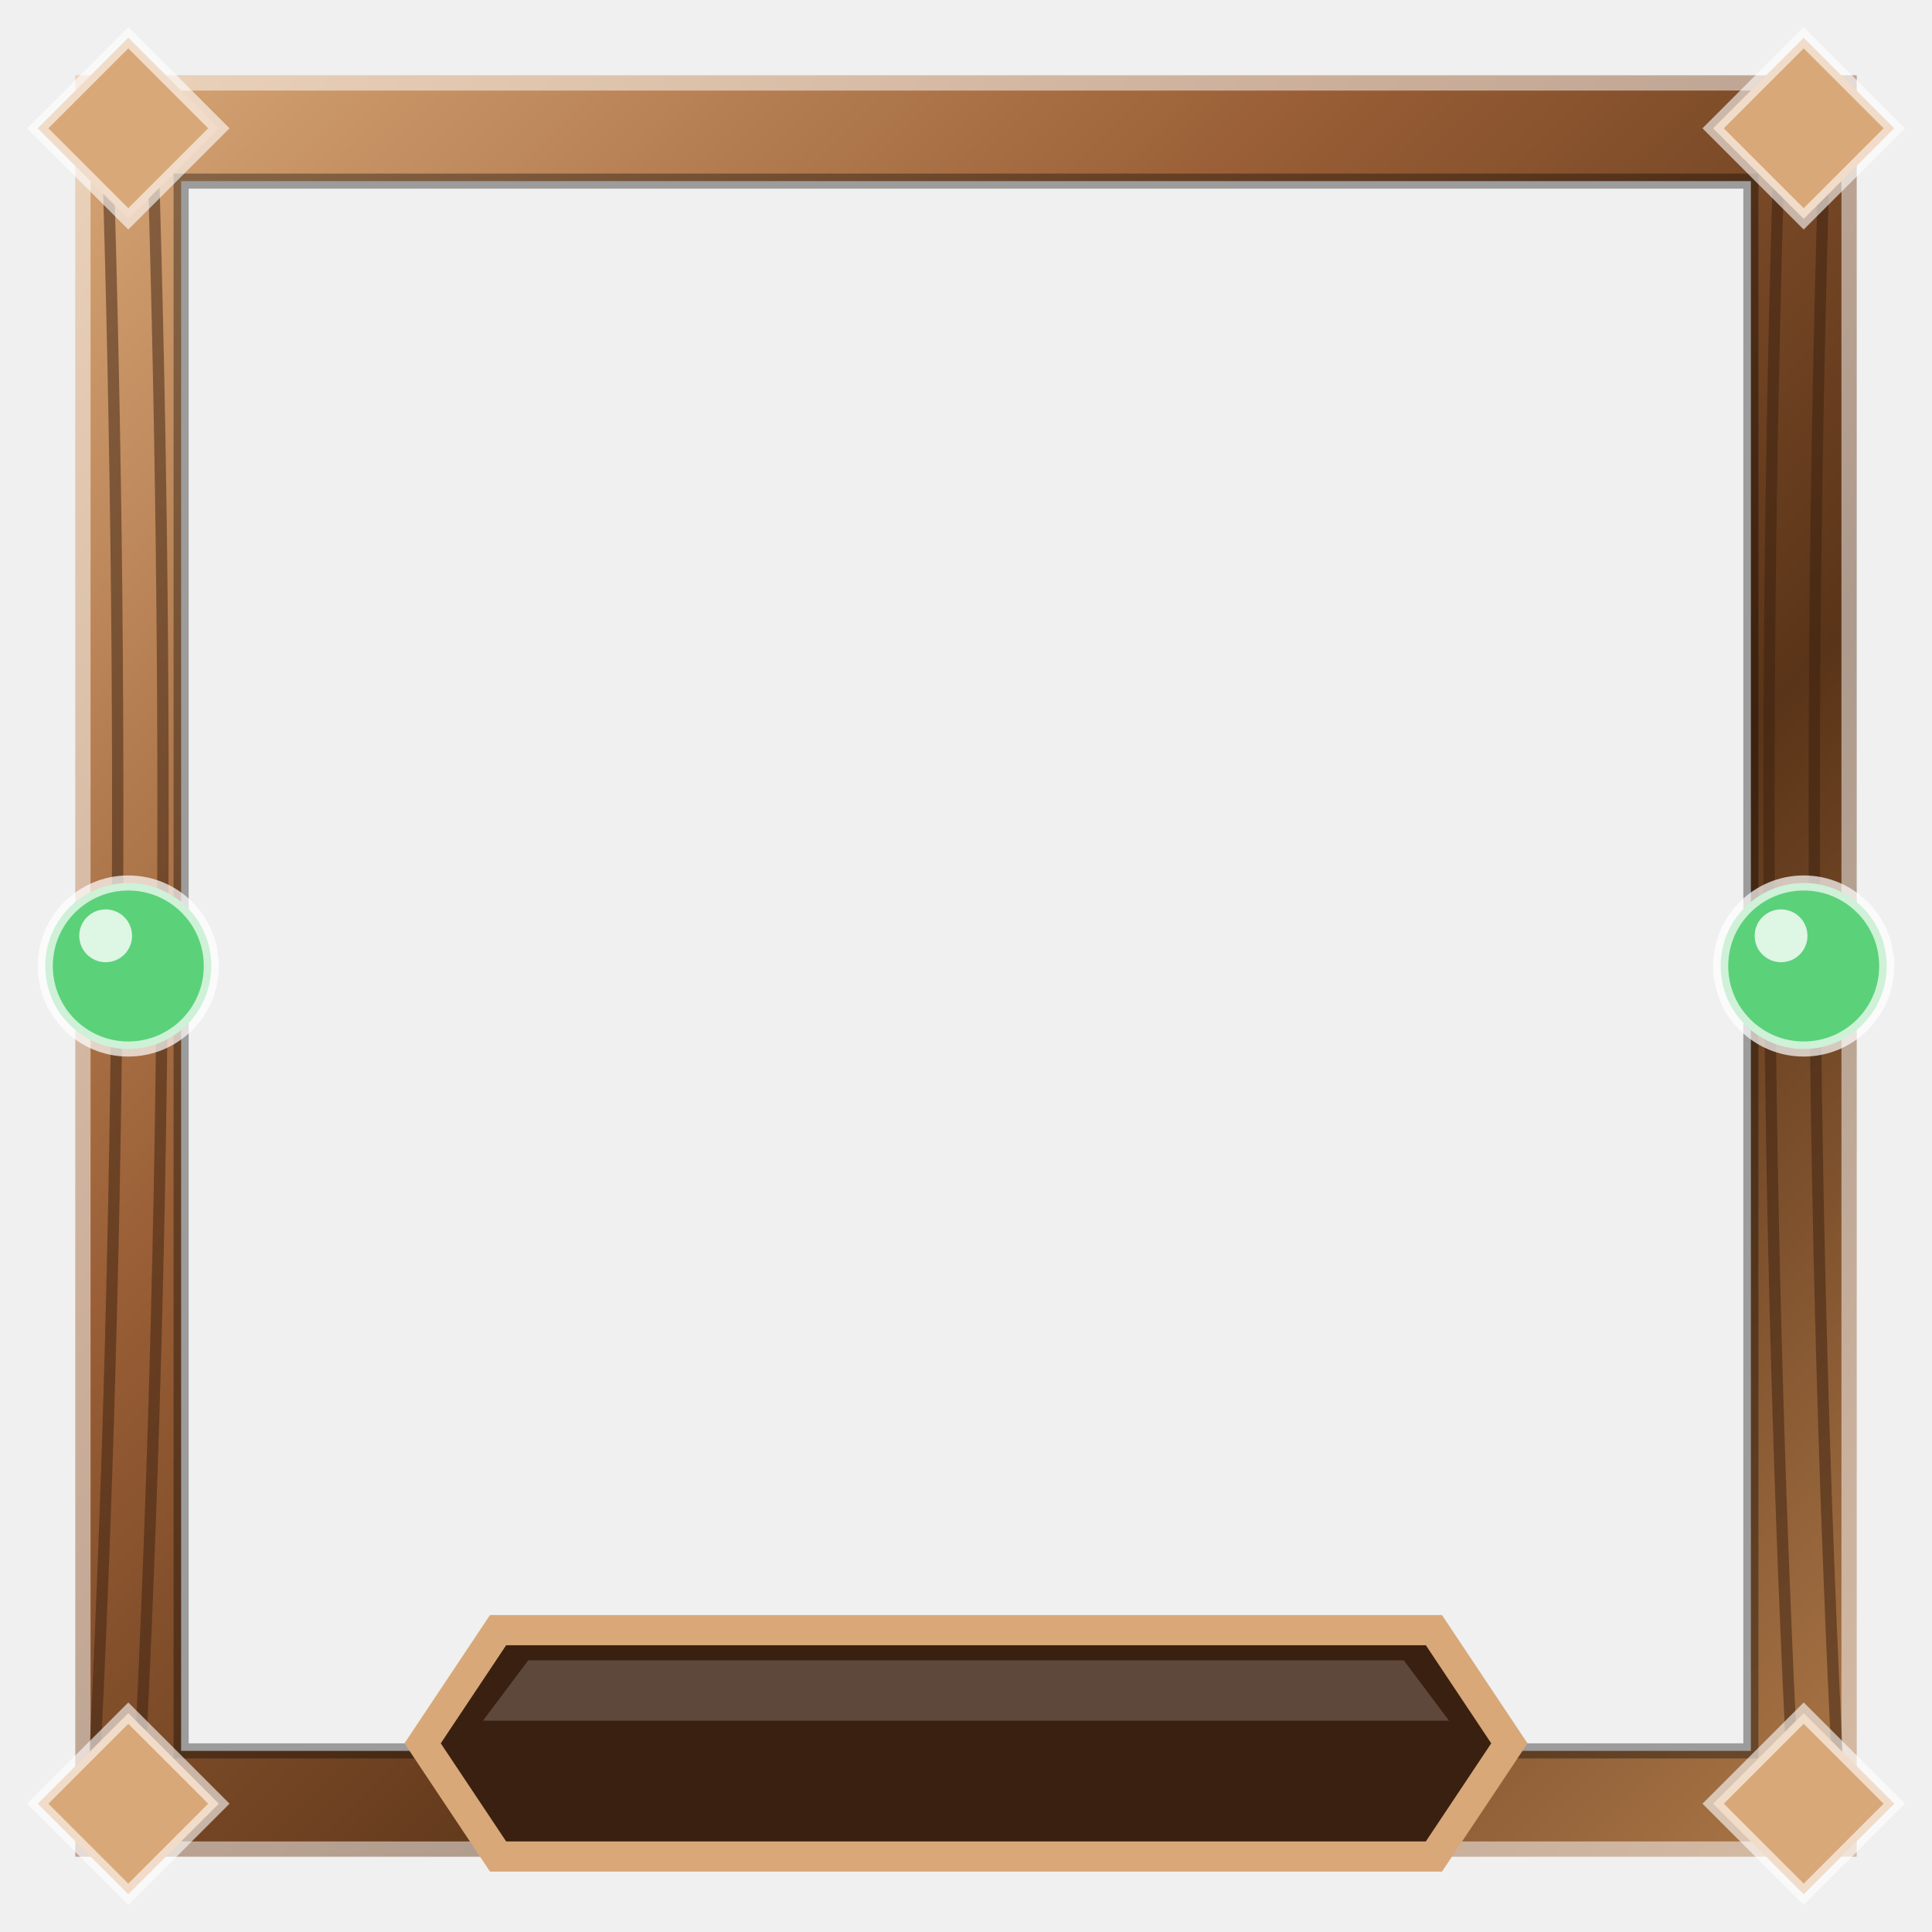
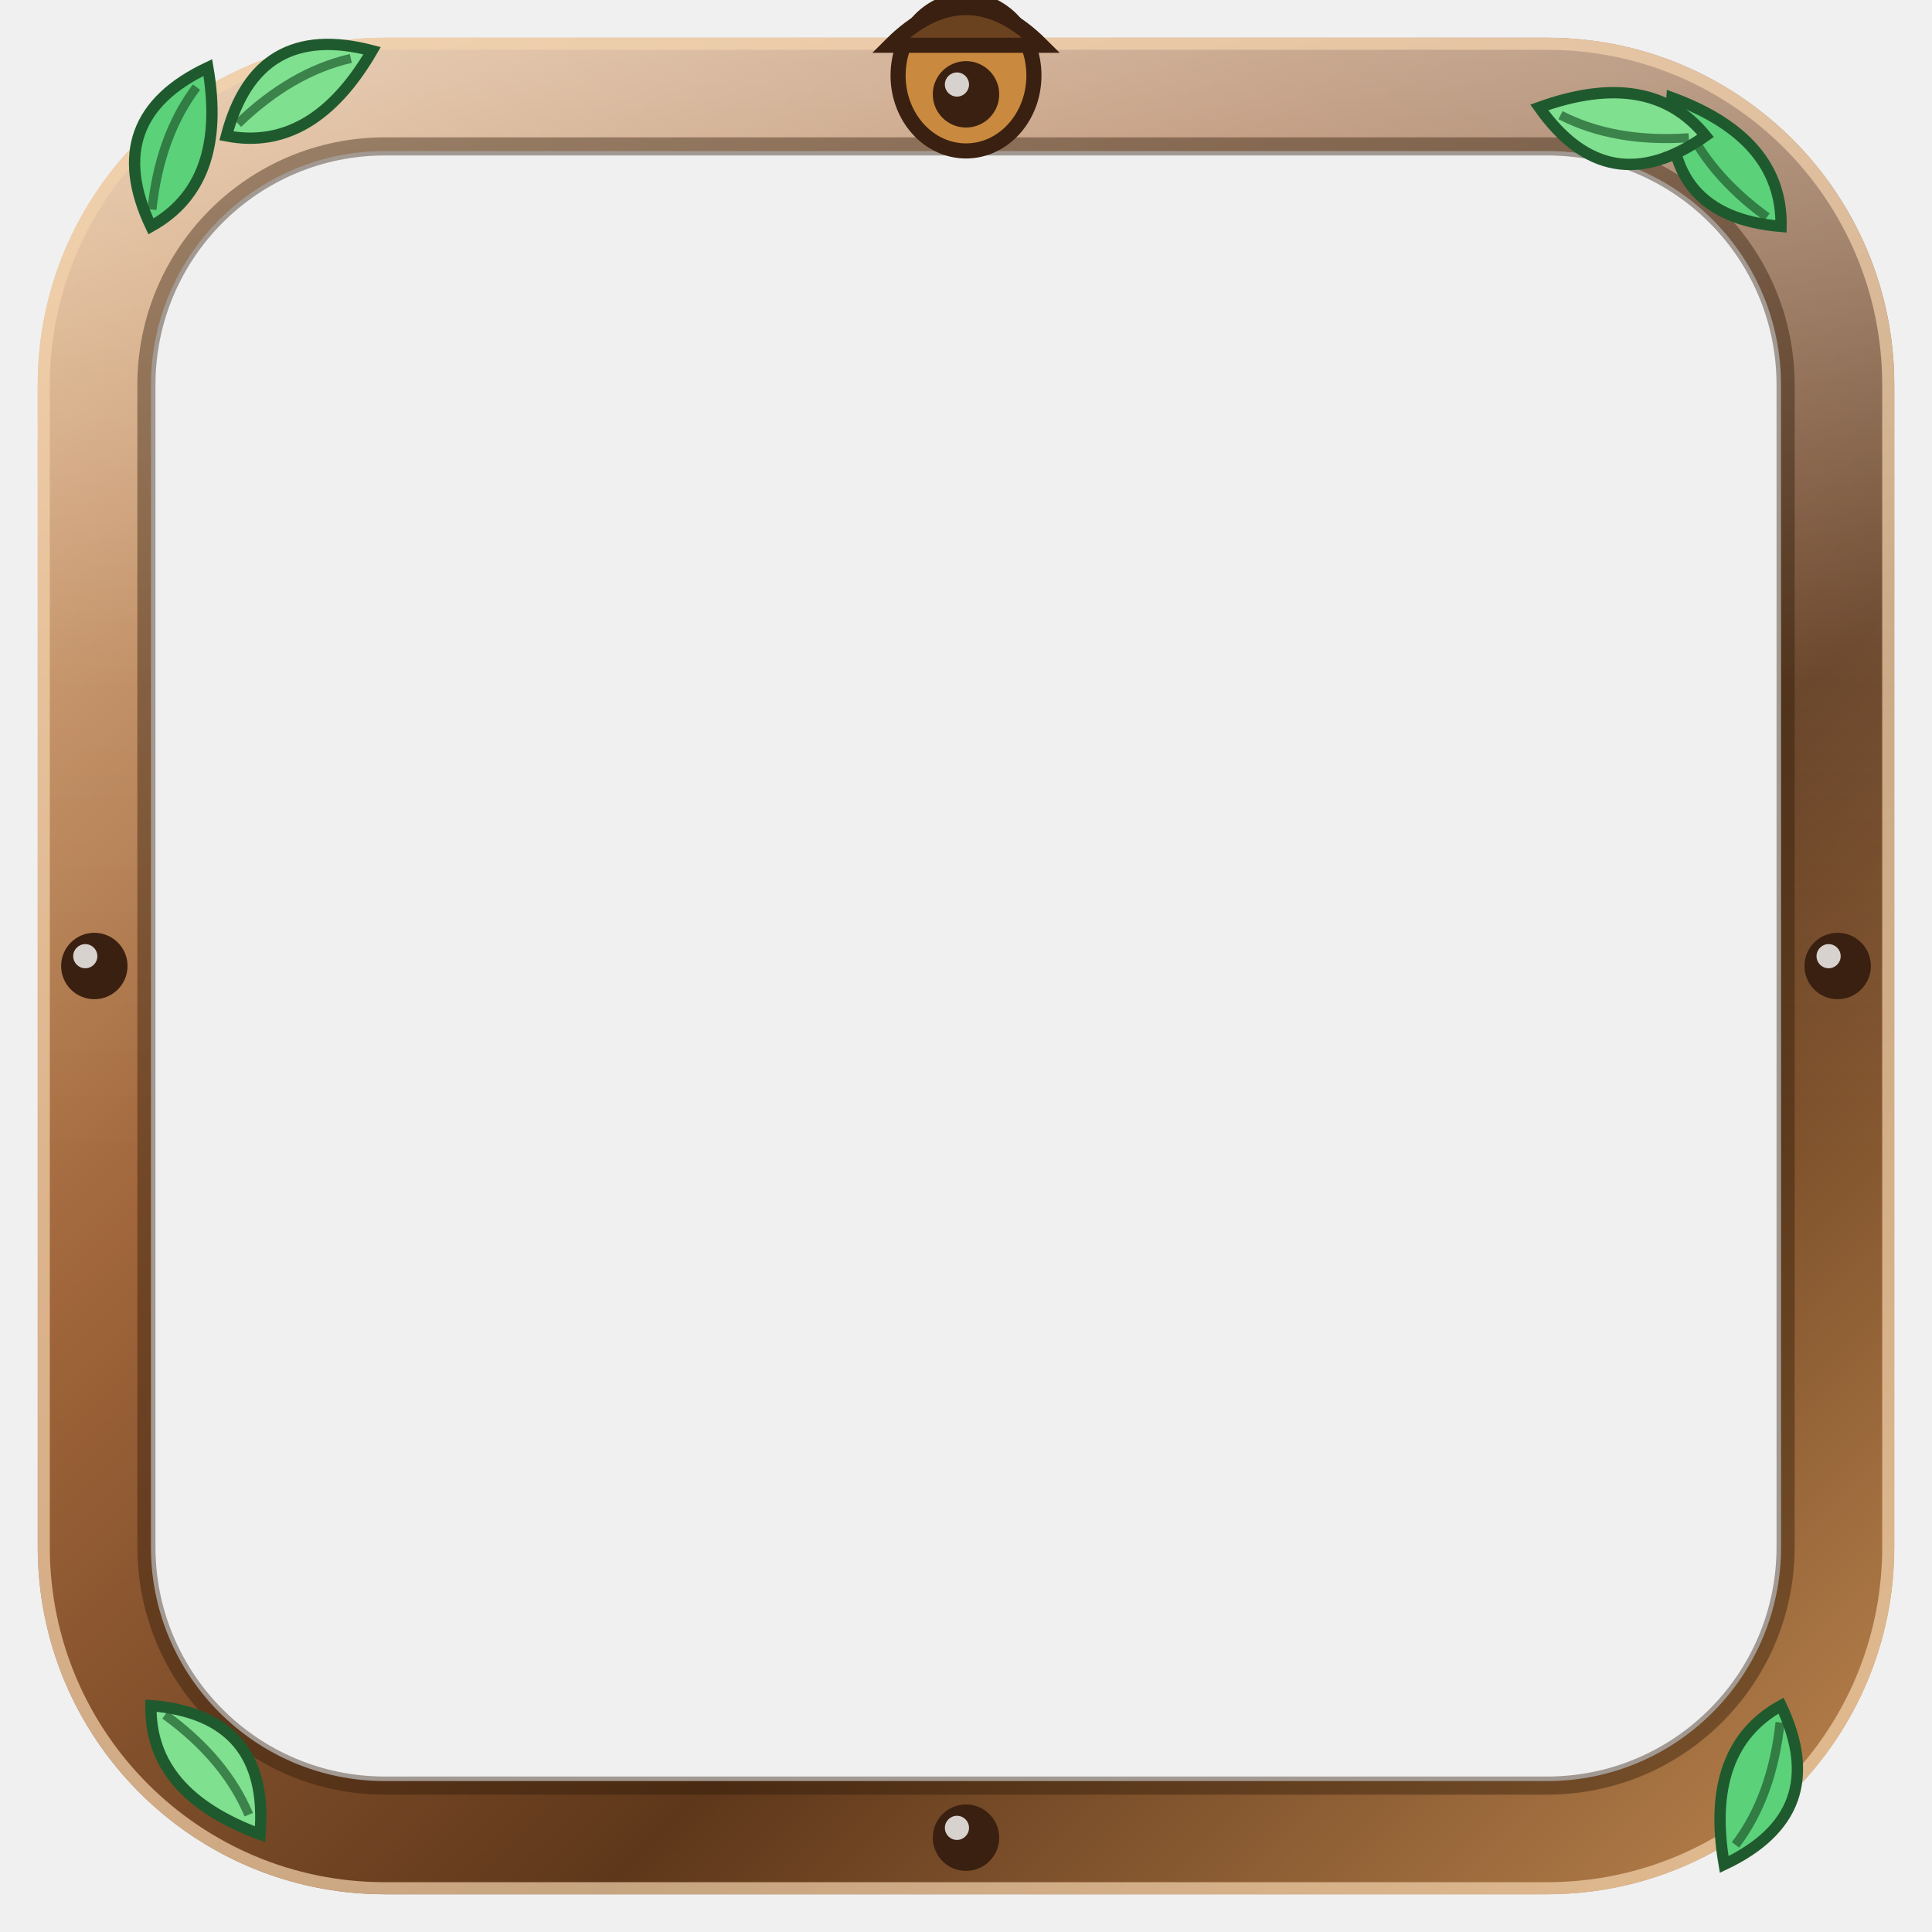
<svg xmlns="http://www.w3.org/2000/svg" width="320" height="320" viewBox="0 0 256 256">
  <defs>
    <linearGradient id="metal" x1="0" y1="0" x2="1" y2="1">
-       <stop offset="0" stop-color="#d9a878" />
-       <stop offset="0.35" stop-color="#9a5f36" />
-       <stop offset="0.65" stop-color="#5a3418" />
-       <stop offset="1" stop-color="#b07a4a" />
+       <stop offset="0" stop-color="#e3b585" />
+       <stop offset="0.35" stop-color="#a0653a" />
+       <stop offset="0.65" stop-color="#5e371a" />
+       <stop offset="1" stop-color="#c08850" />
+     </linearGradient>
+     <linearGradient id="shine" x1="0" y1="0" x2="0" y2="1">
+       <stop offset="0" stop-color="#ffffff" stop-opacity="0.45" />
+       <stop offset="0.35" stop-color="#ffffff" stop-opacity="0.08" />
+       <stop offset="0.6" stop-color="#ffffff" stop-opacity="0" />
    </linearGradient>
  </defs>
-   <path fill-rule="evenodd" fill="url(#metal)" d="M10 10 H246 V246 H10 Z M24 24 V232 H232 V24 Z" />
-   <path fill="none" stroke="#000" stroke-opacity="0.35" stroke-width="2" d="M24 24 V232 H232 V24 Z" />
-   <path fill="none" stroke="#fff" stroke-opacity="0.5" stroke-width="2" d="M11 11 H245 V245 H11 Z" />
-   <path d="M14 12 q4 120 -2 232" fill="none" stroke="#3a2010" stroke-width="1.5" opacity="0.5" />
-   <path d="M20 12 q4 120 -2 232" fill="none" stroke="#3a2010" stroke-width="1.5" opacity="0.5" />
-   <path d="M236 12 q-4 120 2 232" fill="none" stroke="#3a2010" stroke-width="1.5" opacity="0.5" />
-   <path d="M242 12 q-4 120 2 232" fill="none" stroke="#3a2010" stroke-width="1.5" opacity="0.5" />
-   <path d="M5 17 l12 -12 l12 12 l-12 12 Z" fill="#d9a878" stroke="#fff" stroke-opacity="0.6" stroke-width="2" />
-   <path d="M227 17 l12 -12 l12 12 l-12 12 Z" fill="#d9a878" stroke="#fff" stroke-opacity="0.6" stroke-width="2" />
-   <path d="M5 239 l12 -12 l12 12 l-12 12 Z" fill="#d9a878" stroke="#fff" stroke-opacity="0.6" stroke-width="2" />
-   <path d="M227 239 l12 -12 l12 12 l-12 12 Z" fill="#d9a878" stroke="#fff" stroke-opacity="0.6" stroke-width="2" />
-   <circle cx="17" cy="128" r="11" fill="#5bd17a" stroke="#fff" stroke-opacity="0.7" stroke-width="2" />
-   <circle cx="239" cy="128" r="11" fill="#5bd17a" stroke="#fff" stroke-opacity="0.7" stroke-width="2" />
-   <circle cx="14" cy="124" r="3.5" fill="#fff" opacity="0.8" />
-   <circle cx="236" cy="124" r="3.5" fill="#fff" opacity="0.8" />
-   <path d="M66 216 H190 L200 231 L190 246 H66 L56 231 Z" fill="#3a2010" stroke="#d9a878" stroke-width="4" />
-   <path d="M70 220 H186 L192 228 H64 Z" fill="#fff" opacity="0.18" />
+   <path d="M51.00 5.00 H205.00 A46.00 46.00 0 0 1 251.00 51.00 V205.00 A46.00 46.00 0 0 1 205.00 251.00 H51.00 A46.00 46.00 0 0 1 5.00 205.00 V51.00 A46.00 46.00 0 0 1 51.00 5.00 Z M51.00 20.00 H205.00 A31.00 31.00 0 0 1 236.00 51.00 V205.00 A31.00 31.00 0 0 1 205.00 236.00 H51.00 A31.00 31.00 0 0 1 20.00 205.00 V51.00 A31.00 31.00 0 0 1 51.00 20.00 Z" fill="url(#metal)" fill-rule="evenodd" />
+   <path d="M51.00 5.00 H205.00 A46.00 46.00 0 0 1 251.00 51.00 V205.00 A46.00 46.00 0 0 1 205.00 251.00 H51.00 A46.00 46.00 0 0 1 5.00 205.00 V51.00 A46.00 46.00 0 0 1 51.00 5.00 Z M51.00 20.00 H205.00 A31.00 31.00 0 0 1 236.00 51.00 V205.00 A31.00 31.00 0 0 1 205.00 236.00 H51.00 A31.00 31.00 0 0 1 20.00 205.00 V51.00 A31.00 31.00 0 0 1 51.00 20.00 Z" fill="url(#shine)" fill-rule="evenodd" />
+   <path d="M51.00 5.80 H205.00 A45.20 45.20 0 0 1 250.20 51.00 V205.00 A45.20 45.20 0 0 1 205.00 250.20 H51.00 A45.20 45.20 0 0 1 5.80 205.00 V51.00 A45.20 45.20 0 0 1 51.00 5.80 Z" fill="none" stroke="#f3d3ad" stroke-width="1.6" opacity="0.7" />
+   <path d="M51.00 19.40 H205.00 A31.60 31.60 0 0 1 236.60 51.00 V205.00 A31.60 31.60 0 0 1 205.00 236.60 H51.00 A31.60 31.60 0 0 1 19.40 205.00 V51.00 A31.60 31.60 0 0 1 51.00 19.40 Z" fill="none" stroke="#2a1606" stroke-width="2.4" opacity="0.4" />
+   <g transform="translate(20 30) rotate(-60)">
+     <path d="M0 0 Q9 -13 22 -4 Q10 6 0 0 Z" fill="#5bd17a" stroke="#1f5a2e" stroke-width="1.5" />
+     <path d="M2 -1 Q11 -5 19 -4" fill="none" stroke="#1f5a2e" stroke-width="1.2" opacity="0.7" />
+   </g>
+   <g transform="translate(30 18) rotate(-20)">
+     <path d="M0 0 Q9 -13 22 -4 Q10 6 0 0 Z" fill="#7fe08f" stroke="#1f5a2e" stroke-width="1.5" />
+     <path d="M2 -1 Q11 -5 19 -4" fill="none" stroke="#1f5a2e" stroke-width="1.2" opacity="0.7" />
+   </g>
+   <g transform="translate(236 30) rotate(-120)">
+     <path d="M0 0 Q9 -13 22 -4 Q10 6 0 0 Z" fill="#5bd17a" stroke="#1f5a2e" stroke-width="1.5" />
+     <path d="M2 -1 Q11 -5 19 -4" fill="none" stroke="#1f5a2e" stroke-width="1.2" opacity="0.7" />
+   </g>
+   <g transform="translate(226 18) rotate(-160)">
+     <path d="M0 0 Q9 -13 22 -4 Q10 6 0 0 Z" fill="#7fe08f" stroke="#1f5a2e" stroke-width="1.5" />
+     <path d="M2 -1 Q11 -5 19 -4" fill="none" stroke="#1f5a2e" stroke-width="1.2" opacity="0.7" />
+   </g>
+   <g transform="translate(20 226) rotate(60)">
+     <path d="M0 0 Q9 -13 22 -4 Q10 6 0 0 Z" fill="#7fe08f" stroke="#1f5a2e" stroke-width="1.5" />
+     <path d="M2 -1 Q11 -5 19 -4" fill="none" stroke="#1f5a2e" stroke-width="1.2" opacity="0.7" />
+   </g>
+   <g transform="translate(236 226) rotate(120)">
+     <path d="M0 0 Q9 -13 22 -4 Q10 6 0 0 Z" fill="#5bd17a" stroke="#1f5a2e" stroke-width="1.5" />
+     <path d="M2 -1 Q11 -5 19 -4" fill="none" stroke="#1f5a2e" stroke-width="1.2" opacity="0.7" />
+   </g>
+   <ellipse cx="128" cy="10" rx="9" ry="10" fill="#c9893f" stroke="#3a2010" stroke-width="2" />
+   <path d="M118 6 Q128 -4 138 6 Z" fill="#6b4220" stroke="#3a2010" stroke-width="2" />
+   <circle cx="12.50" cy="128.00" r="4.4" fill="#3a2010" />
+   <circle cx="11.30" cy="126.70" r="1.6" fill="#fff" opacity="0.8" />
+   <circle cx="243.50" cy="128.00" r="4.4" fill="#3a2010" />
+   <circle cx="242.30" cy="126.70" r="1.6" fill="#fff" opacity="0.8" />
+   <circle cx="128.00" cy="12.50" r="4.4" fill="#3a2010" />
+   <circle cx="126.80" cy="11.20" r="1.6" fill="#fff" opacity="0.8" />
+   <circle cx="128.00" cy="243.50" r="4.4" fill="#3a2010" />
+   <circle cx="126.80" cy="242.20" r="1.6" fill="#fff" opacity="0.8" />
</svg>
